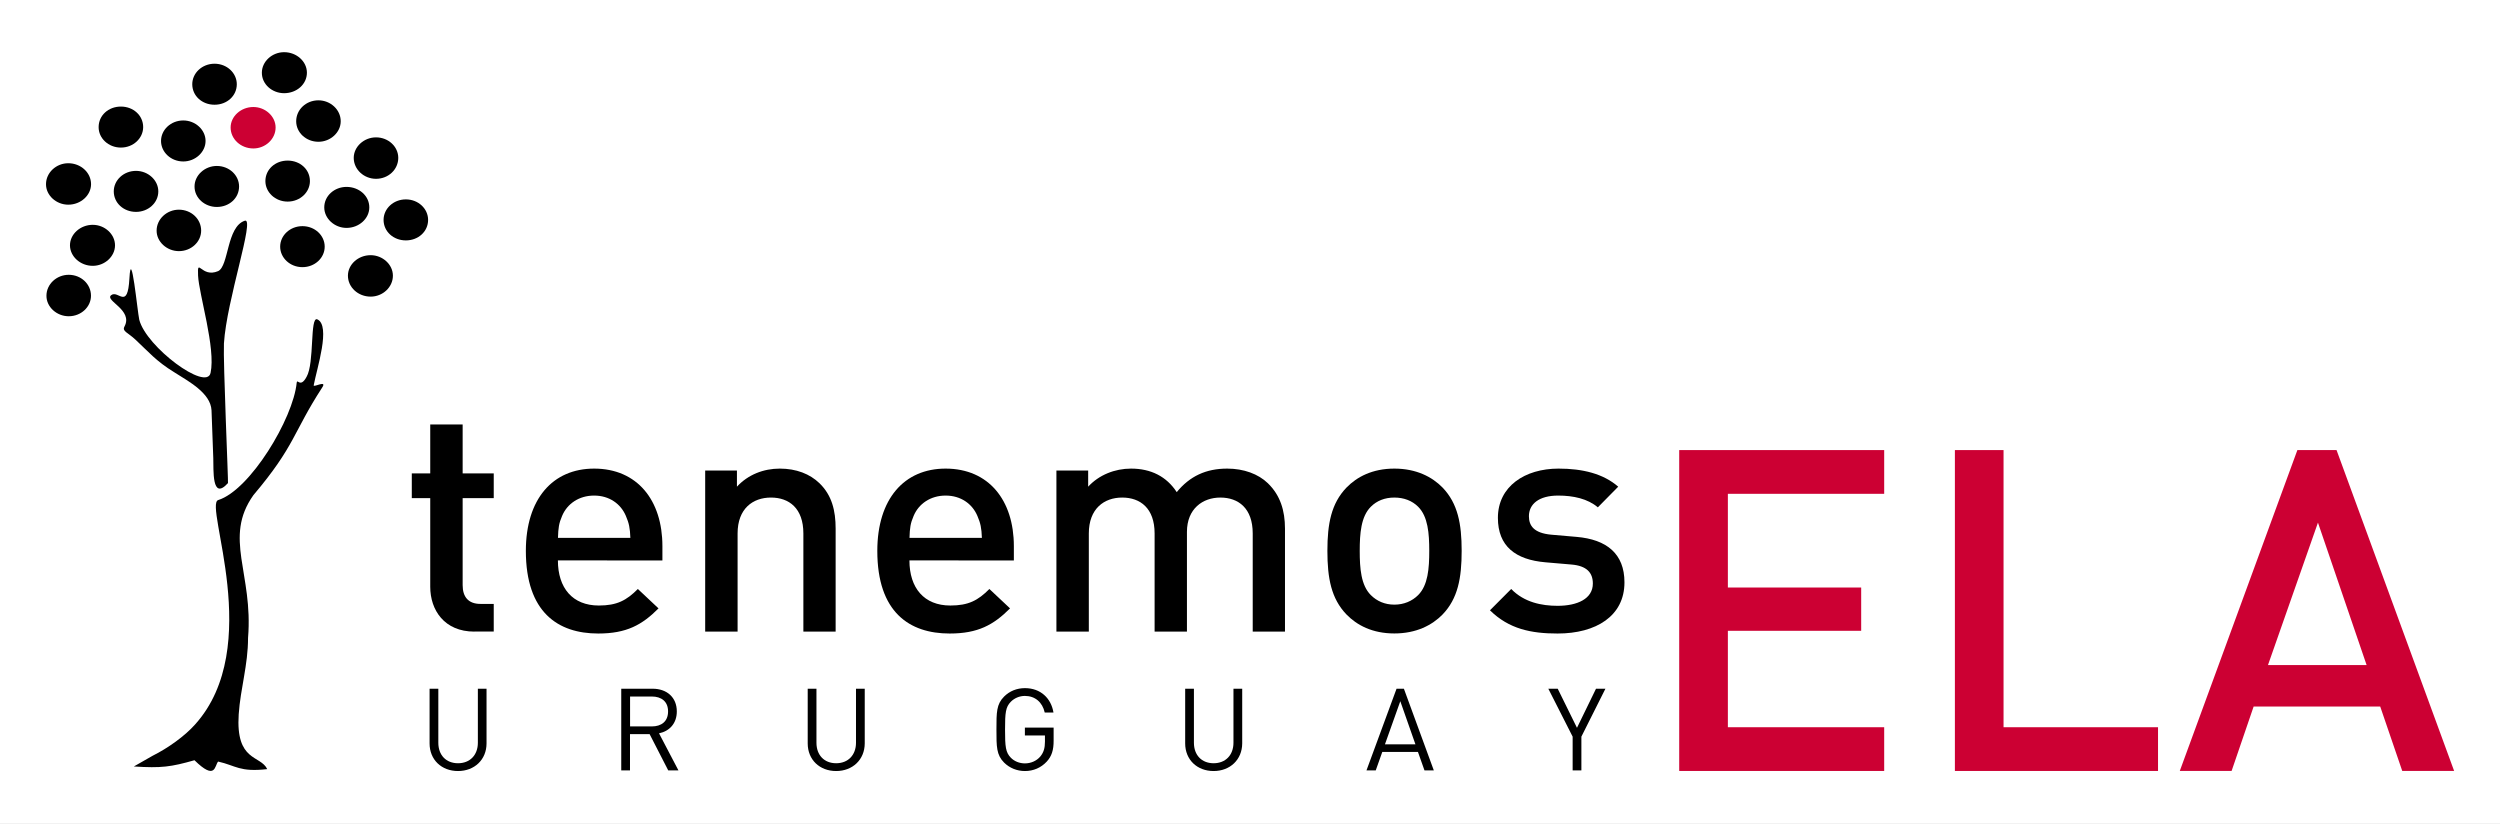
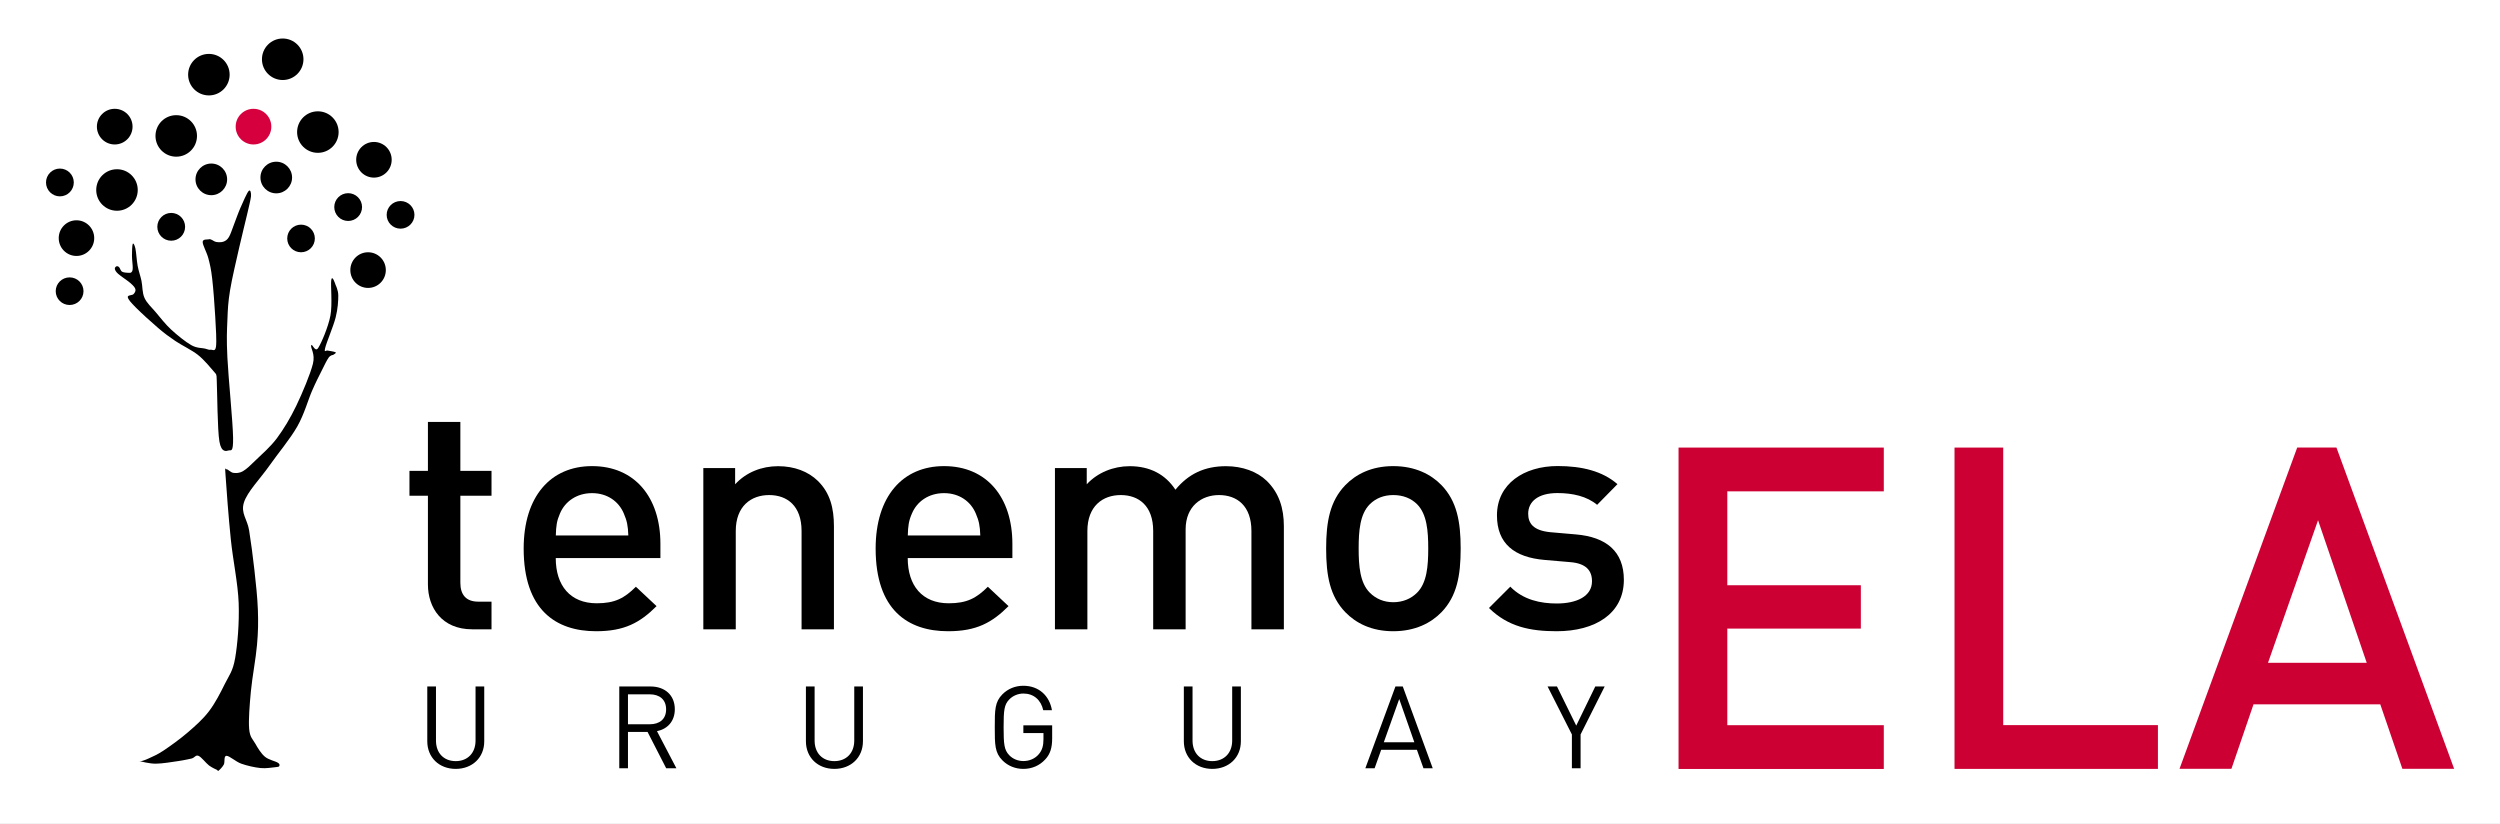
<svg xmlns="http://www.w3.org/2000/svg" version="1.1" id="Layer_1" x="0px" y="0px" width="3401.6px" height="1120px" viewBox="0 0 3401.6 1120" enable-background="new 0 0 3401.6 1120" xml:space="preserve">
-   <rect fill="#FFFFFF" width="3401.6" height="1120" />
+   <rect x="0" fill="#FFFFFF" width="3401.6" height="1120" />
  <g>
    <g>
-       <path d="M645.5,859.4c-41,0-60.1-29.4-60.1-61V677.8h-25.1v-33.7h25.1v-66.6h44.1v66.6h42.3v33.7h-42.3v118.4    c0,16,7.8,25.5,24.2,25.5h18.1v37.6h-26.3V859.4z" />
-       <path d="M759.1,762.5c0,37.6,19.9,61.4,55.7,61.4c24.6,0,37.6-6.9,53.1-22.5l28.1,26.4c-22.4,22.5-43.5,34.2-82,34.2    c-54.9,0-98.5-29-98.5-112.4c0-70.9,36.7-112,92.9-112c58.8,0,92.9,43.2,92.9,105.5v19.5L759.1,762.5L759.1,762.5z M851.6,702    c-6.9-16.4-22.5-27.7-43.2-27.7c-20.7,0-36.7,11.2-43.6,27.7c-4.3,9.9-5.2,16.4-5.6,29.8h98.5C857.2,718.4,855.9,712,851.6,702z" />
-       <path d="M1093.1,859.4V725.8c0-34.2-19.4-48.8-44.1-48.8s-45.4,15.1-45.4,48.8v133.6h-44.1V640.2h43.2v22    c15.1-16.4,36.3-24.6,58.3-24.6c22.5,0,41,7.3,54,19.9c16.9,16.4,22,37.2,22,61.8v140.1H1093.1L1093.1,859.4z" />
-       <path d="M1237.4,762.5c0,37.6,19.9,61.4,55.7,61.4c24.6,0,37.6-6.9,53.1-22.5l28.1,26.4c-22.5,22.5-43.6,34.2-82.1,34.2    c-54.9,0-98.5-29-98.5-112.4c0-70.9,36.7-112,92.9-112c58.8,0,92.9,43.2,92.9,105.5v19.5L1237.4,762.5L1237.4,762.5z M1329.9,702    c-6.9-16.4-22.5-27.7-43.2-27.7s-36.7,11.2-43.6,27.7c-4.3,9.9-5.2,16.4-5.6,29.8h98.5C1335.5,718.4,1334.2,712,1329.9,702z" />
-       <path d="M1704.5,859.4V725.8c0-34.2-19.4-48.8-44.1-48.8c-23.8,0-45.4,15.1-45.4,46.7v135.7h-44V725.8c0-34.2-19.4-48.8-44.1-48.8    c-24.6,0-45.4,15.1-45.4,48.8v133.6h-44.1V640.2h43.2v22c14.7-16,36.3-24.6,58.3-24.6c27.2,0,48.4,10.8,62.2,32    c17.7-21.6,39.7-32,68.7-32c22.5,0,42.3,7.3,55.3,19.9c16.9,16.4,23.3,37.2,23.3,61.8v140.1H1704.5L1704.5,859.4z" />
-       <path d="M1962.9,836c-14.3,14.7-35.9,25.9-65.7,25.9s-51-11.2-65.2-25.9c-20.7-21.6-25.9-49.3-25.9-86.5c0-36.7,5.2-64.4,25.9-86    c14.3-14.7,35.4-25.9,65.2-25.9s51.4,11.2,65.7,25.9c20.7,21.6,25.9,49.3,25.9,86C1988.8,786.7,1983.6,814.4,1962.9,836z     M1929.6,689.5c-8.2-8.2-19.4-12.5-32.4-12.5s-23.8,4.3-32,12.5c-13.4,13.4-15.1,36.3-15.1,60.1c0,23.8,1.7,46.7,15.1,60.1    c8.2,8.2,19,13,32,13s24.2-4.8,32.4-13c13.4-13.4,15.1-36.3,15.1-60.1C1944.7,725.8,1943,702.9,1929.6,689.5z" />
-       <path d="M2119.3,862c-35.9,0-66.1-6.1-92-31.6l28.9-29c17.7,18.2,41.5,22.9,63.1,22.9c26.8,0,48-9.5,48-30.3    c0-14.7-8.2-24.2-29.4-25.9l-35-3c-41-3.5-64.8-22-64.8-60.5c0-42.8,36.7-67,82.5-67c32.8,0,60.9,6.9,81.2,24.6l-27.7,28.1    c-13.8-11.7-33.3-16-54-16c-26.4,0-39.8,11.7-39.8,28.1c0,13,6.9,22.9,30.2,25.1l34.6,3c41,3.5,65.2,22.9,65.2,61.8    C2210.4,838.2,2171.6,862,2119.3,862z" />
+       <path d="M642.39,856.258c-41.128,0-60.142-29.393-60.142-61.017v-120.77h-25.123v-33.757h25.123v-66.643h44.137v66.643h42.391    v33.757h-42.391v118.636c0,16.006,7.76,25.513,24.251,25.513h18.14v37.638H642.39L642.39,856.258z" />
+       <path d="M756.178,759.35c0,37.64,19.886,61.502,55.777,61.502c24.637,0,37.637-6.888,53.253-22.506l28.131,26.385    c-22.505,22.506-43.652,34.146-82.163,34.146c-54.903,0-98.651-29.005-98.651-112.525c0-71.007,36.764-112.137,93.026-112.137    c58.881,0,93.027,43.266,93.027,105.638v19.497H756.178L756.178,759.35z M848.817,698.723    c-6.889-16.49-22.505-27.743-43.265-27.743c-20.757,0-36.763,11.253-43.652,27.743c-4.365,9.993-5.237,16.49-5.626,29.879h98.653    C854.443,715.117,853.084,708.715,848.817,698.723z" />
+       <path d="M1090.647,856.258v-133.77c0-34.144-19.5-48.889-44.137-48.889c-24.639,0-45.398,15.133-45.398,48.889v133.77h-44.137    V636.834h43.264v22.117c15.132-16.491,36.376-24.638,58.396-24.638c22.503,0,41.128,7.372,54.029,19.886    c16.879,16.49,22.021,37.248,22.021,61.889v140.17H1090.647L1090.647,856.258z" />
+       <path d="M1235.085,759.35c0,37.64,19.886,61.502,55.777,61.502c24.639,0,37.639-6.888,53.255-22.506l28.131,26.385    c-22.505,22.506-43.651,34.146-82.162,34.146c-54.904,0-98.653-29.005-98.653-112.525c0-71.007,36.765-112.138,93.027-112.138    c58.881,0,93.027,43.265,93.027,105.638v19.498H1235.085L1235.085,759.35z M1327.723,698.723    c-6.887-16.49-22.503-27.743-43.263-27.743c-20.76,0-36.765,11.253-43.652,27.743c-4.365,9.993-5.239,16.49-5.626,29.879h98.651    C1333.351,715.117,1331.993,708.715,1327.723,698.723z" />
+       <path d="M1702.742,856.258v-133.77c0-34.144-19.5-48.889-44.137-48.889c-23.766,0-45.397,15.133-45.397,46.756v135.902h-44.137    v-133.77c0-34.144-19.5-48.889-44.137-48.889c-24.639,0-45.399,15.133-45.399,48.889v133.77h-44.137V636.834h43.266v22.117    c14.743-16.006,36.376-24.638,58.395-24.638c27.26,0,48.405,10.864,62.276,32.011c17.752-21.631,39.772-32.011,68.776-32.011    c22.503,0,42.389,7.372,55.389,19.886c16.879,16.49,23.379,37.248,23.379,61.889v140.17H1702.742L1702.742,856.258z" />
+       <path d="M1961.452,832.88c-14.26,14.743-35.892,25.997-65.771,25.997c-29.878,0-51.024-11.254-65.284-25.997    c-20.759-21.634-25.996-49.376-25.996-86.528c0-36.765,5.236-64.508,25.996-86.139c14.26-14.745,35.504-25.999,65.284-25.999    c29.879,0,51.511,11.254,65.771,25.999c20.757,21.631,25.996,49.373,25.996,86.139    C1987.448,783.504,1982.21,811.247,1961.452,832.88z M1928.178,686.111c-8.245-8.244-19.497-12.512-32.397-12.512    c-12.999,0-23.767,4.365-32.012,12.512c-13.389,13.389-15.134,36.377-15.134,60.143c0,23.767,1.747,46.757,15.134,60.143    c8.245,8.246,19.013,13,32.012,13c12.996,0,24.25-4.754,32.397-13c13.388-13.386,15.134-36.376,15.134-60.143    C1943.312,722.488,1941.566,699.596,1928.178,686.111z" />
+       <path d="M2118.114,858.877c-35.892,0-66.157-6.015-92.154-31.625l29.004-29.003c17.752,18.14,41.518,22.893,63.15,22.893    c26.869,0,48.017-9.507,48.017-30.265c0-14.744-8.245-24.252-29.393-25.998l-35.019-3.006    c-41.13-3.494-64.896-22.117-64.896-60.628c0-42.876,36.765-67.127,82.648-67.127c32.883,0,61.014,6.888,81.288,24.64    l-27.646,28.131c-13.87-11.641-33.271-16.006-54.03-16.006c-26.385,0-39.771,11.641-39.771,28.131    c0,12.998,6.888,22.893,30.265,25.123l34.632,3.009c41.128,3.491,65.282,22.893,65.282,61.888    C2209.394,835.014,2170.399,858.877,2118.114,858.877z" />
    </g>
    <g>
-       <path d="M623.2,1049.1c-22.5,0-38.7-15.4-38.7-37.6v-74.4h11.9v73.5c0,16.9,10.6,27.9,26.8,27.9s27-11.1,27-27.9v-73.5H662v74.4    C662,1033.6,645.6,1049.1,623.2,1049.1z" />
-       <path d="M909.2,1048.2l-25.3-49.3h-26.7v49.3h-11.9V937.1H888c19.3,0,32.9,11.7,32.9,30.9c0,16.2-9.8,26.8-24.2,29.8l26.4,50.4    H909.2L909.2,1048.2z M886.9,947.7h-29.6v40.7h29.6c12.9,0,22.1-6.7,22.1-20.3C909.1,954.5,899.9,947.7,886.9,947.7z" />
-       <path d="M1137.7,1049.1c-22.5,0-38.7-15.4-38.7-37.6v-74.4h11.9v73.5c0,16.9,10.6,27.9,26.8,27.9s27-11.1,27-27.9v-73.5h11.9v74.4    C1176.5,1033.6,1160.1,1049.1,1137.7,1049.1z" />
-       <path d="M1424.2,1036.3c-7.8,8.4-18.2,12.8-29.6,12.8c-10.9,0-20.9-4.1-28.4-11.5c-10.4-10.5-10.4-21.4-10.4-44.9    c0-23.6,0-34.5,10.4-44.9c7.5-7.5,17.3-11.5,28.4-11.5c21.2,0,35.6,13.7,38.8,33.2h-11.9c-3.1-14-13.1-22.6-27-22.6    c-7.3,0-14.3,3-19.2,8c-7,7.2-7.8,14.7-7.8,37.9s0.8,30.9,7.8,38.1c4.8,5,11.9,7.8,19.2,7.8c8.1,0,15.9-3.3,21.1-9.5    c4.5-5.5,6.2-11.5,6.2-20.1v-8.4h-27.3V990h39.1v17.6C1433.7,1020.4,1431,1029,1424.2,1036.3z" />
-       <path d="M1651.3,1049.1c-22.5,0-38.7-15.4-38.7-37.6v-74.4h11.9v73.5c0,16.9,10.6,27.9,26.8,27.9c16.2,0,27-11.1,27-27.9v-73.5    h11.9v74.4C1690.1,1033.6,1673.7,1049.1,1651.3,1049.1z" />
-       <path d="M1938.2,1048.2l-8.9-25.1h-48.5l-8.9,25.1h-12.6l40.9-111.1h10l40.7,111.1H1938.2z M1905.3,954.1l-20.9,58.7h41.5    L1905.3,954.1z" />
-       <path d="M2151.7,1002.3v45.9h-11.9v-45.9l-33.1-65.2h12.8l26.2,53.2l25.9-53.2h12.8L2151.7,1002.3z" />
+       <path d="M620.079,1046.191c-22.503,0-38.703-15.423-38.703-37.638v-74.499h11.834v73.625c0,16.879,10.572,27.938,26.868,27.938    c16.2,0,26.969-11.06,26.969-27.938v-73.625h11.833v74.499C658.98,1030.768,642.586,1046.191,620.079,1046.191z" />
+       <path d="M906.436,1045.318l-25.317-49.375h-26.676v49.375h-11.834V934.055h42.585c19.401,0,32.981,11.737,32.981,30.943    c0,16.298-9.799,26.869-24.251,29.879l26.383,50.441H906.436L906.436,1045.318z M884.125,944.725h-29.683v40.742h29.683    c12.999,0,22.214-6.693,22.214-20.274S897.124,944.725,884.125,944.725z" />
+       <path d="M1135.269,1046.191c-22.505,0-38.705-15.423-38.705-37.638v-74.499h11.834v73.625c0,16.879,10.574,27.938,26.87,27.938    c16.297,0,27.063-11.06,27.063-27.938v-73.625h11.834v74.499C1174.167,1030.768,1157.774,1046.191,1135.269,1046.191z" />
+       <path d="M1422.11,1033.387c-7.76,8.439-18.239,12.805-29.685,12.805c-10.961,0-20.952-4.074-28.422-11.543    c-10.476-10.478-10.476-21.439-10.476-45.01s0-34.534,10.476-45.01c7.47-7.47,17.363-11.543,28.422-11.543    c21.244,0,35.601,13.773,38.9,33.273h-11.835c-3.104-14.066-13.095-22.7-26.967-22.7c-7.374,0-14.358,3.009-19.208,7.954    c-6.982,7.18-7.76,14.648-7.76,37.929c0,23.282,0.778,30.944,7.76,38.124c4.85,5.043,11.834,7.857,19.208,7.857    c8.147,0,15.907-3.299,21.048-9.506c4.559-5.434,6.208-11.545,6.208-20.178V997.4h-27.355v-10.476h39.19v17.653    C1431.616,1017.479,1428.997,1026.111,1422.11,1033.387z" />
+       <path d="M1649.487,1046.191c-22.505,0-38.704-15.423-38.704-37.638v-74.499h11.834v73.625c0,16.879,10.574,27.938,26.87,27.938    c16.2,0,27.064-11.06,27.064-27.938v-73.625h11.833v74.499C1688.386,1030.768,1671.991,1046.191,1649.487,1046.191z" />
+       <path d="M1936.813,1045.318l-8.925-25.125h-48.599l-8.925,25.125h-12.61l40.937-111.264h9.99l40.742,111.264H1936.813z     M1903.831,951.127l-20.953,58.786h41.518L1903.831,951.127z" />
+       <path d="M2150.61,999.338v45.98h-11.834v-45.98l-33.079-65.283h12.803l26.191,53.254l25.901-53.254h12.802L2150.61,999.338z" />
    </g>
    <g>
-       <path fill="#CC0033" d="M2284.8,1049V612.4h278.9v59.5H2351v127.5h181.4v58.9H2351v131.2h212.7v59.5H2284.8L2284.8,1049z" />
-       <path fill="#CC0033" d="M2659.9,1049V612.4h66.2v377.1h210.2v59.5H2659.9z" />
-       <path fill="#CC0033" d="M3268.6,1049l-30-87.7h-172.2l-30,87.7h-70.5l160-436.6h53.3l160,436.6H3268.6z M3153.9,711.1l-68,193.8    h134.2L3153.9,711.1z" />
+       <path fill="#CC0033" d="M2283.894,1046.094v-437.1h279.272v59.561h-212.924v127.754h181.689v58.979h-181.689v131.44h212.924    v59.562h-279.272V1046.094z" />
+       <path fill="#CC0033" d="M2659.396,1046.094v-437.1h66.254v377.637h210.499v59.559h-276.753V1046.094z" />
+       <path fill="#CC0033" d="M3268.774,1046.094l-30.071-87.788h-172.475l-30.07,87.788h-70.618l160.153-437.196h53.352    l160.155,437.196H3268.774z M3154.019,707.842l-68.098,194.008h134.351L3154.019,707.842z" />
    </g>
    <g>
-       <path d="M249.4,219.7c16.4,0,30.3-12.8,30.3-27.9c0-15.2-13.9-27.9-30.3-27.9c-17,0-30.3,12.8-30.3,27.9    C219.1,206.9,232.4,219.7,249.4,219.7L249.4,219.7z" />
-       <path d="M185.1,288.3c16.4,0,30.3-12.1,30.3-27.9c0-15.2-13.9-27.9-30.3-27.9c-17,0-30.3,12.7-30.3,27.9    C154.8,276.1,168.1,288.3,185.1,288.3L185.1,288.3z" />
-       <path d="M386.6,126.8c17,0,31-12.1,31-27.9c0-15.2-14-27.9-31-27.9c-16.4,0-30.3,12.7-30.3,27.9    C356.2,114.6,370.2,126.8,386.6,126.8L386.6,126.8z" />
-       <path d="M433.3,192.9c16.4,0,30.3-12.8,30.3-27.9c0-15.8-14-28.5-30.3-28.5c-17,0-30.3,12.8-30.3,28.5    C403,180.2,416.3,192.9,433.3,192.9L433.3,192.9z" />
-       <path d="M471.5,310.1c17,0,31-12.7,31-27.9c0-15.8-14-27.9-31-27.9c-16.4,0-30.3,12.1-30.3,27.9    C441.2,297.4,455.2,310.1,471.5,310.1L471.5,310.1z" />
-       <path d="M411.5,363.5c17,0,30.3-12.7,30.3-27.9c0-15.2-13.3-27.9-30.3-27.9s-30.3,12.8-30.3,27.9    C381.2,350.7,394.5,363.5,411.5,363.5L411.5,363.5z" />
-       <path d="M93.5,430.3c17,0,30.3-12.8,30.3-27.9c0-15.8-13.4-28.5-30.3-28.5c-16.4,0-30.3,12.7-30.3,28.5    C63.1,417.6,77.1,430.3,93.5,430.3L93.5,430.3z" />
-       <path d="M243.4,341.7c17,0,30.3-12.8,30.3-27.9c0-15.8-13.4-28.5-30.3-28.5c-16.4,0-30.3,12.8-30.3,28.5    C213,328.9,227,341.7,243.4,341.7L243.4,341.7z" />
-       <path fill="#CC0033" d="M344.7,202c16.4,0,30.3-12.8,30.3-28.5c0-15.2-14-27.9-30.3-27.9c-17,0-30.9,12.8-30.9,27.9    C313.8,189.3,327.7,202,344.7,202L344.7,202z" />
-       <path d="M126.2,361.7c16.4,0,30.3-12.8,30.3-27.9c0-15.2-14-27.9-30.3-27.9c-17,0-31,12.8-31,27.9    C95.3,349,109.3,361.7,126.2,361.7L126.2,361.7z" />
-       <path d="M504.3,403.6c16.4,0,30.3-12.8,30.3-28.5c0-15.2-14-27.9-30.3-27.9c-17,0-30.9,12.7-30.9,27.9    C473.4,390.9,487.3,403.6,504.3,403.6L504.3,403.6z" />
-       <path d="M391.4,274.3c17,0,30.3-12.8,30.3-27.9c0-15.8-13.3-27.9-30.3-27.9s-30.3,12.1-30.3,27.9    C361.1,261.5,374.4,274.3,391.4,274.3L391.4,274.3z" />
-       <path d="M295,281.6c17,0,30.3-12.1,30.3-27.9c0-15.2-13.4-27.9-30.3-27.9c-16.4,0-30.3,12.7-30.3,27.9    C264.6,269.4,278.6,281.6,295,281.6L295,281.6z" />
-       <path d="M291.9,142.5c17,0,30.3-12.1,30.3-27.9c0-15.2-13.4-27.9-30.3-27.9c-17,0-30.3,12.8-30.3,27.9    C261.6,130.4,274.9,142.5,291.9,142.5L291.9,142.5z" />
-       <path d="M511.6,243.3c17,0,30.3-12.8,30.3-28.5c0-15.2-13.4-27.9-30.3-27.9c-16.4,0-30.3,12.8-30.3,27.9    C481.3,230.6,495.2,243.3,511.6,243.3L511.6,243.3z" />
-       <path d="M92.9,278.5c17,0,31-12.8,31-27.9c0-15.8-14-28.5-31-28.5c-16.4,0-30.3,12.8-30.3,28.5C62.5,265.8,76.5,278.5,92.9,278.5    L92.9,278.5z" />
-       <path d="M552.2,327.1c17,0,30.3-12.1,30.3-27.9c0-15.2-13.3-27.9-30.3-27.9s-30.3,12.7-30.3,27.9    C521.9,315,535.3,327.1,552.2,327.1L552.2,327.1z" />
-       <path d="M164.5,200.8c17,0,30.3-12.8,30.3-27.9c0-15.8-13.4-27.9-30.3-27.9c-17,0-30.3,12.1-30.3,27.9    C134.1,188.1,147.5,200.8,164.5,200.8L164.5,200.8z" />
-       <path d="M182.1,1042.9c37.6,2.4,50.4,0.6,82.5-8.5c29.1,28.5,27.3,7.3,32.2,1.8c24.3,5.5,29.1,14.6,66.8,10.3    c-9.1-19.4-43.1-9.7-38.8-74.7c2.4-35.2,12.7-66.8,12.7-103.8c7.3-88-34-136,7.3-194.3c57-67.4,53.4-84.4,93.5-146.3    c7.3-10.9-11.5,0-11.5-3c4.3-23.1,23.7-81.4,4.9-89.9c-10.3-4.2-3.6,59.5-14.6,78.3c-8.5,15.8-12.7,1.8-13.4,7.9    C398.9,569.9,340,667,296.9,680.4c-20,6.1,63.7,199.7-31.5,305.4c-14,15.8-37,32.2-57.7,42.5L182.1,1042.9z" />
-       <path d="M286.5,507.4c7.3-33.4-15.8-106.9-17-132.4c-1.2-26.1,4.3,3.7,27.3-6.1c14.6-6.7,11.5-60.7,36.4-68.6    c14-4.3-24.9,108.1-28.5,167c-1.2,24.9,6.1,188.8,5.5,190c-22.5,24.9-19.4-18.8-20-34l-2.4-65c-1.2-23.7-31.5-39.5-50.4-51.6    c-24.9-15.2-35.2-27.9-52.8-44.3c-10.9-10.3-18.8-11.5-15.2-18.2c12.1-22.5-27.3-35.2-18.2-42.5c9.7-7.9,22.5,21.3,24.9-23.1    c2.4-44.3,10.9,45.5,13.4,56.5C199.1,472.2,281,532.9,286.5,507.4L286.5,507.4z" />
+       <path fill="#D7003F" d="M320.658,172.306c0-13.401,10.858-24.258,24.258-24.258c13.399,0,24.258,10.856,24.258,24.258    s-10.859,24.257-24.258,24.257C331.516,196.562,320.658,185.707,320.658,172.306z" />
+       <path d="M450.773,380.79c-1.197,6.929,1.784,33.271-1.197,48.723c-2.96,15.452-12.28,37.221-16.646,43.959    c-4.347,6.738-8.313-7.117-9.508-3.568c-1.196,3.568,5.749,11.295,2.372,24.959c-3.361,13.667-14.462,40.2-22.587,57.038    c-8.124,16.833-17.044,31.696-26.157,43.978c-9.11,12.26-20.802,22.168-28.527,29.706c-7.743,7.515-12.697,12.466-17.842,15.446    c-5.161,2.963-9.3,2.792-13.076,2.373c-3.796-0.416-7.841-5.465-9.624-4.879c-1.783,0.609-2.087-7.418-1.083,8.449    c1.007,15.849,4.159,57.813,7.137,86.74c2.961,28.908,9.701,59.809,10.706,86.744c0.987,26.934-1.593,56.447-4.763,74.858    c-3.17,18.411-8.315,23.575-14.275,35.645c-5.941,12.093-13.077,25.946-21.39,36.841c-8.333,10.895-18.241,19.607-28.547,28.51    c-10.306,8.922-24.372,19.021-33.292,24.959c-8.921,5.943-15.259,8.314-20.215,10.705c-4.954,2.373-9.509,3.549-9.509,3.549    c-2.183,0.607-6.737-0.586-3.567,0c3.168,0.607,13.685,3.57,22.606,3.57c8.901,0,22.757-2.393,30.898-3.57    c8.145-1.156,17.938-3.432,17.938-3.432c4.556-1.198,5.466-5.262,9.414-3.687c3.948,1.558,10.116,9.891,14.275,13.061    c4.157,3.169,10.704,5.943,10.704,5.943c2.166,1.192,0.779,2.39,2.373,1.192c1.576-1.192,5.353-4.953,7.136-8.311    c1.786-3.381-0.395-11.692,3.571-11.886c3.947-0.206,12.468,7.915,20.212,10.688c7.726,2.77,18.431,5.163,26.156,5.943    c7.725,0.798,16-0.837,20.212-1.179c4.195-0.361,4.973-0.968,4.973-0.968c0.608-0.986,1.803-2.772-1.403-4.972    c-3.209-2.225-12.698-3.971-17.842-8.334c-5.163-4.349-9.512-11.484-13.078-17.822c-3.57-6.341-7.327-8.312-8.333-20.198    c-0.986-11.88,0.608-32.073,2.391-51.095c1.785-19.018,6.74-44.562,8.315-62.979c1.593-18.41,1.783-30.502,1.194-47.525    c-0.606-17.045-2.768-36.652-4.764-54.665c-1.971-18.033-4.745-38.226-7.135-53.469c-2.373-15.259-11.692-23.386-7.118-38.036    c4.557-14.654,22.378-32.667,34.47-49.902c12.09-17.234,28.337-36.439,38.055-53.468c9.699-17.046,14.654-36.045,20.214-48.724    c5.542-12.679,9.3-19.814,13.078-27.333c3.759-7.534,6.929-14.254,9.509-17.821c2.582-3.57,5.942-3.57,5.942-3.57    c1.594-1.195,4.764-2.58,3.567-3.568c-1.194-0.988-10.705-2.373-10.705-2.373c-2.373-0.987-5.352,3.967-3.569-3.567    c1.785-7.517,11.294-29.706,14.274-41.588c2.979-11.881,3.569-22.377,3.569-29.706c0-7.324-3.569-14.253-3.569-14.253    C455.725,384.945,451.948,373.861,450.773,380.79z" />
+       <path d="M338.368,259.843c-2.41,2.603-8.028,15.641-11.389,23.31c-3.359,7.686-6.206,16.248-8.789,22.796    c-2.581,6.565-4.401,12.772-6.719,16.569c-2.336,3.817-4.404,5.107-7.25,6.226c-2.848,1.12-7.061,0.95-9.831,0.513    c-2.751-0.436-4.992-2.505-6.72-3.112c-1.725-0.588-1.633-1.025-3.623-0.514c-1.976,0.514-8.183-0.682-8.277,3.626    c-0.076,4.327,5.599,13.991,7.763,22.283c2.162,8.277,3.625,14.236,5.163,27.447c1.556,13.211,3.284,36.348,4.158,51.798    c0.854,15.451,2.087,33.406,1.025,40.923c-1.064,7.496-4.878,3.718-7.385,4.157c-2.505,0.419-3.244-0.53-7.61-1.576    c-4.386-1.043-10.951-0.341-18.621-4.669c-7.685-4.308-19.396-13.799-27.425-21.219c-8.012-7.44-14.655-16.153-20.69-23.31    c-6.036-7.173-12.241-12.527-15.506-19.681c-3.285-7.177-2.599-16.06-4.138-23.311c-1.558-7.249-3.797-12.868-5.182-20.213    c-1.385-7.327-1.972-18.811-3.094-23.82c-1.139-5.012-2.848-7.859-3.625-6.207c-0.778,1.631-1.046,10.61-1.046,16.056    c0,5.429,1.12,12.851,1.046,16.571c-0.097,3.699-0.608,4.574-1.556,5.694c-0.95,1.12-1.974,1.12-4.138,1.043    c-2.165-0.094-6.644-0.265-8.79-1.555c-2.164-1.311-2.847-5.012-4.137-6.229c-1.29-1.193-2.677-1.461-3.625-1.022    c-0.95,0.416-2.506,1.898-2.069,3.625c0.438,1.728,1.119,3.529,4.65,6.718c3.532,3.208,12.678,8.979,16.55,12.434    c3.891,3.455,6.036,5.788,6.738,8.292c0.684,2.507-0.874,4.916-2.6,6.74c-1.727,1.801-8.274,1.119-7.763,4.137    c0.532,3.018,3.966,6.984,10.877,13.989c6.889,6.985,21.542,20.365,30.52,27.957c8.958,7.611,14.217,11.485,23.271,17.614    c9.053,6.13,22.244,12.167,31.032,19.172c8.791,6.983,17.597,18.125,21.734,22.795c4.119,4.648,2.43,3.169,3.019,5.143    c0.607,1.993-0.096-8.18,0.607,6.757c0.703,14.938,0.892,67.041,3.605,82.869c2.716,15.849,9.569,13.06,12.681,12.204    c3.093-0.87,6.244,3.645,5.94-17.369c-0.285-21.03-6.455-82.109-7.745-108.774c-1.308-26.669-0.607-36.008,0-51.287    c0.59-15.278,0.949-23.991,3.607-40.391c2.676-16.398,8.543-40.751,12.412-58.025c3.893-17.253,8.2-33.994,10.876-45.572    c2.677-11.559,4.556-19.075,5.165-23.821C342.07,262.881,340.779,257.263,338.368,259.843z" />
+       <path d="M75.808,396.201c0-10.381,8.467-18.789,18.906-18.789c10.44,0,18.903,8.408,18.903,18.789    c0,10.383-8.463,18.79-18.903,18.79C84.275,414.991,75.808,406.584,75.808,396.201z" />
+       <path d="M62.6,248.266c0-10.44,8.463-18.903,18.901-18.903c10.44,0,18.907,8.463,18.907,18.903s-8.467,18.906-18.907,18.906    C71.063,267.173,62.6,258.706,62.6,248.266z" />
+       <path d="M526.106,292.34c0-10.383,8.466-18.792,18.905-18.792s18.904,8.408,18.904,18.792c0,10.382-8.466,18.79-18.904,18.79    S526.106,302.722,526.106,292.34z" />
+       <path d="M390.811,324.456c0-10.384,8.409-18.792,18.792-18.792s18.792,8.408,18.792,18.792c0,10.382-8.409,18.792-18.792,18.792    S390.811,334.838,390.811,324.456z" />
+       <circle cx="473.72" cy="281.749" r="18.905" />
+       <path d="M476.679,367.503c0-13.401,10.801-24.256,24.144-24.256c13.344,0,24.145,10.854,24.145,24.256    c0,13.402-10.801,24.256-24.145,24.256C487.481,391.759,476.679,380.904,476.679,367.503z" />
+       <path d="M484.653,217.404c0-13.401,10.8-24.256,24.143-24.256c13.344,0,24.144,10.855,24.144,24.256s-10.8,24.256-24.144,24.256    C495.453,241.66,484.653,230.805,484.653,217.404z" />
+       <path d="M131.84,172.306c0-13.401,10.856-24.258,24.258-24.258c13.4,0,24.256,10.856,24.256,24.258s-10.856,24.257-24.256,24.257    C142.697,196.562,131.84,185.707,131.84,172.306z" />
+       <path d="M79.908,323.999c0-13.4,10.801-24.257,24.145-24.257c13.342,0,24.144,10.857,24.144,24.257    c0,13.402-10.801,24.256-24.144,24.256C90.709,348.255,79.908,337.401,79.908,323.999z" />
+       <path d="M214.063,308.625c0-10.44,8.468-18.907,18.907-18.907c10.439,0,18.902,8.467,18.902,18.907    c0,10.44-8.464,18.903-18.902,18.903S214.063,319.066,214.063,308.625z" />
+       <path d="M265.994,244.053c0-11.884,9.643-21.523,21.525-21.523c11.882,0,21.523,9.64,21.523,21.523    c0,11.883-9.641,21.523-21.523,21.523C275.638,265.576,265.994,255.936,265.994,244.053z" />
+       <path d="M354.368,241.548c0-11.883,9.643-21.525,21.525-21.525c11.882,0,21.524,9.642,21.524,21.525    c0,11.881-9.642,21.524-21.524,21.524C364.01,263.072,354.368,253.43,354.368,241.548z" />
+       <path d="M130.929,258.516c0-15.603,12.64-28.245,28.241-28.245c15.603,0,28.246,12.642,28.246,28.245    c0,15.601-12.642,28.243-28.246,28.243C143.57,286.759,130.929,274.117,130.929,258.516z" />
+       <path d="M211.559,184.947c0-15.603,12.639-28.245,28.243-28.245c15.602,0,28.244,12.642,28.244,28.245    c0,15.601-12.642,28.241-28.244,28.241C224.198,213.188,211.559,200.549,211.559,184.947z" />
+       <path d="M404.249,179.709c0-15.603,12.642-28.245,28.244-28.245c15.603,0,28.245,12.642,28.245,28.245    c0,15.601-12.642,28.242-28.245,28.242C416.89,207.951,404.249,195.31,404.249,179.709z" />
+       <path d="M356.418,80.628c0-15.601,12.641-28.243,28.245-28.243c15.601,0,28.243,12.642,28.243,28.243    c0,15.603-12.642,28.245-28.243,28.245C369.059,108.873,356.418,96.231,356.418,80.628z" />
+       <path d="M255.972,101.585c0-15.602,12.642-28.244,28.245-28.244c15.602,0,28.242,12.642,28.242,28.244    c0,15.601-12.64,28.242-28.242,28.242C268.615,129.826,255.972,117.186,255.972,101.585z" />
    </g>
  </g>
</svg>
